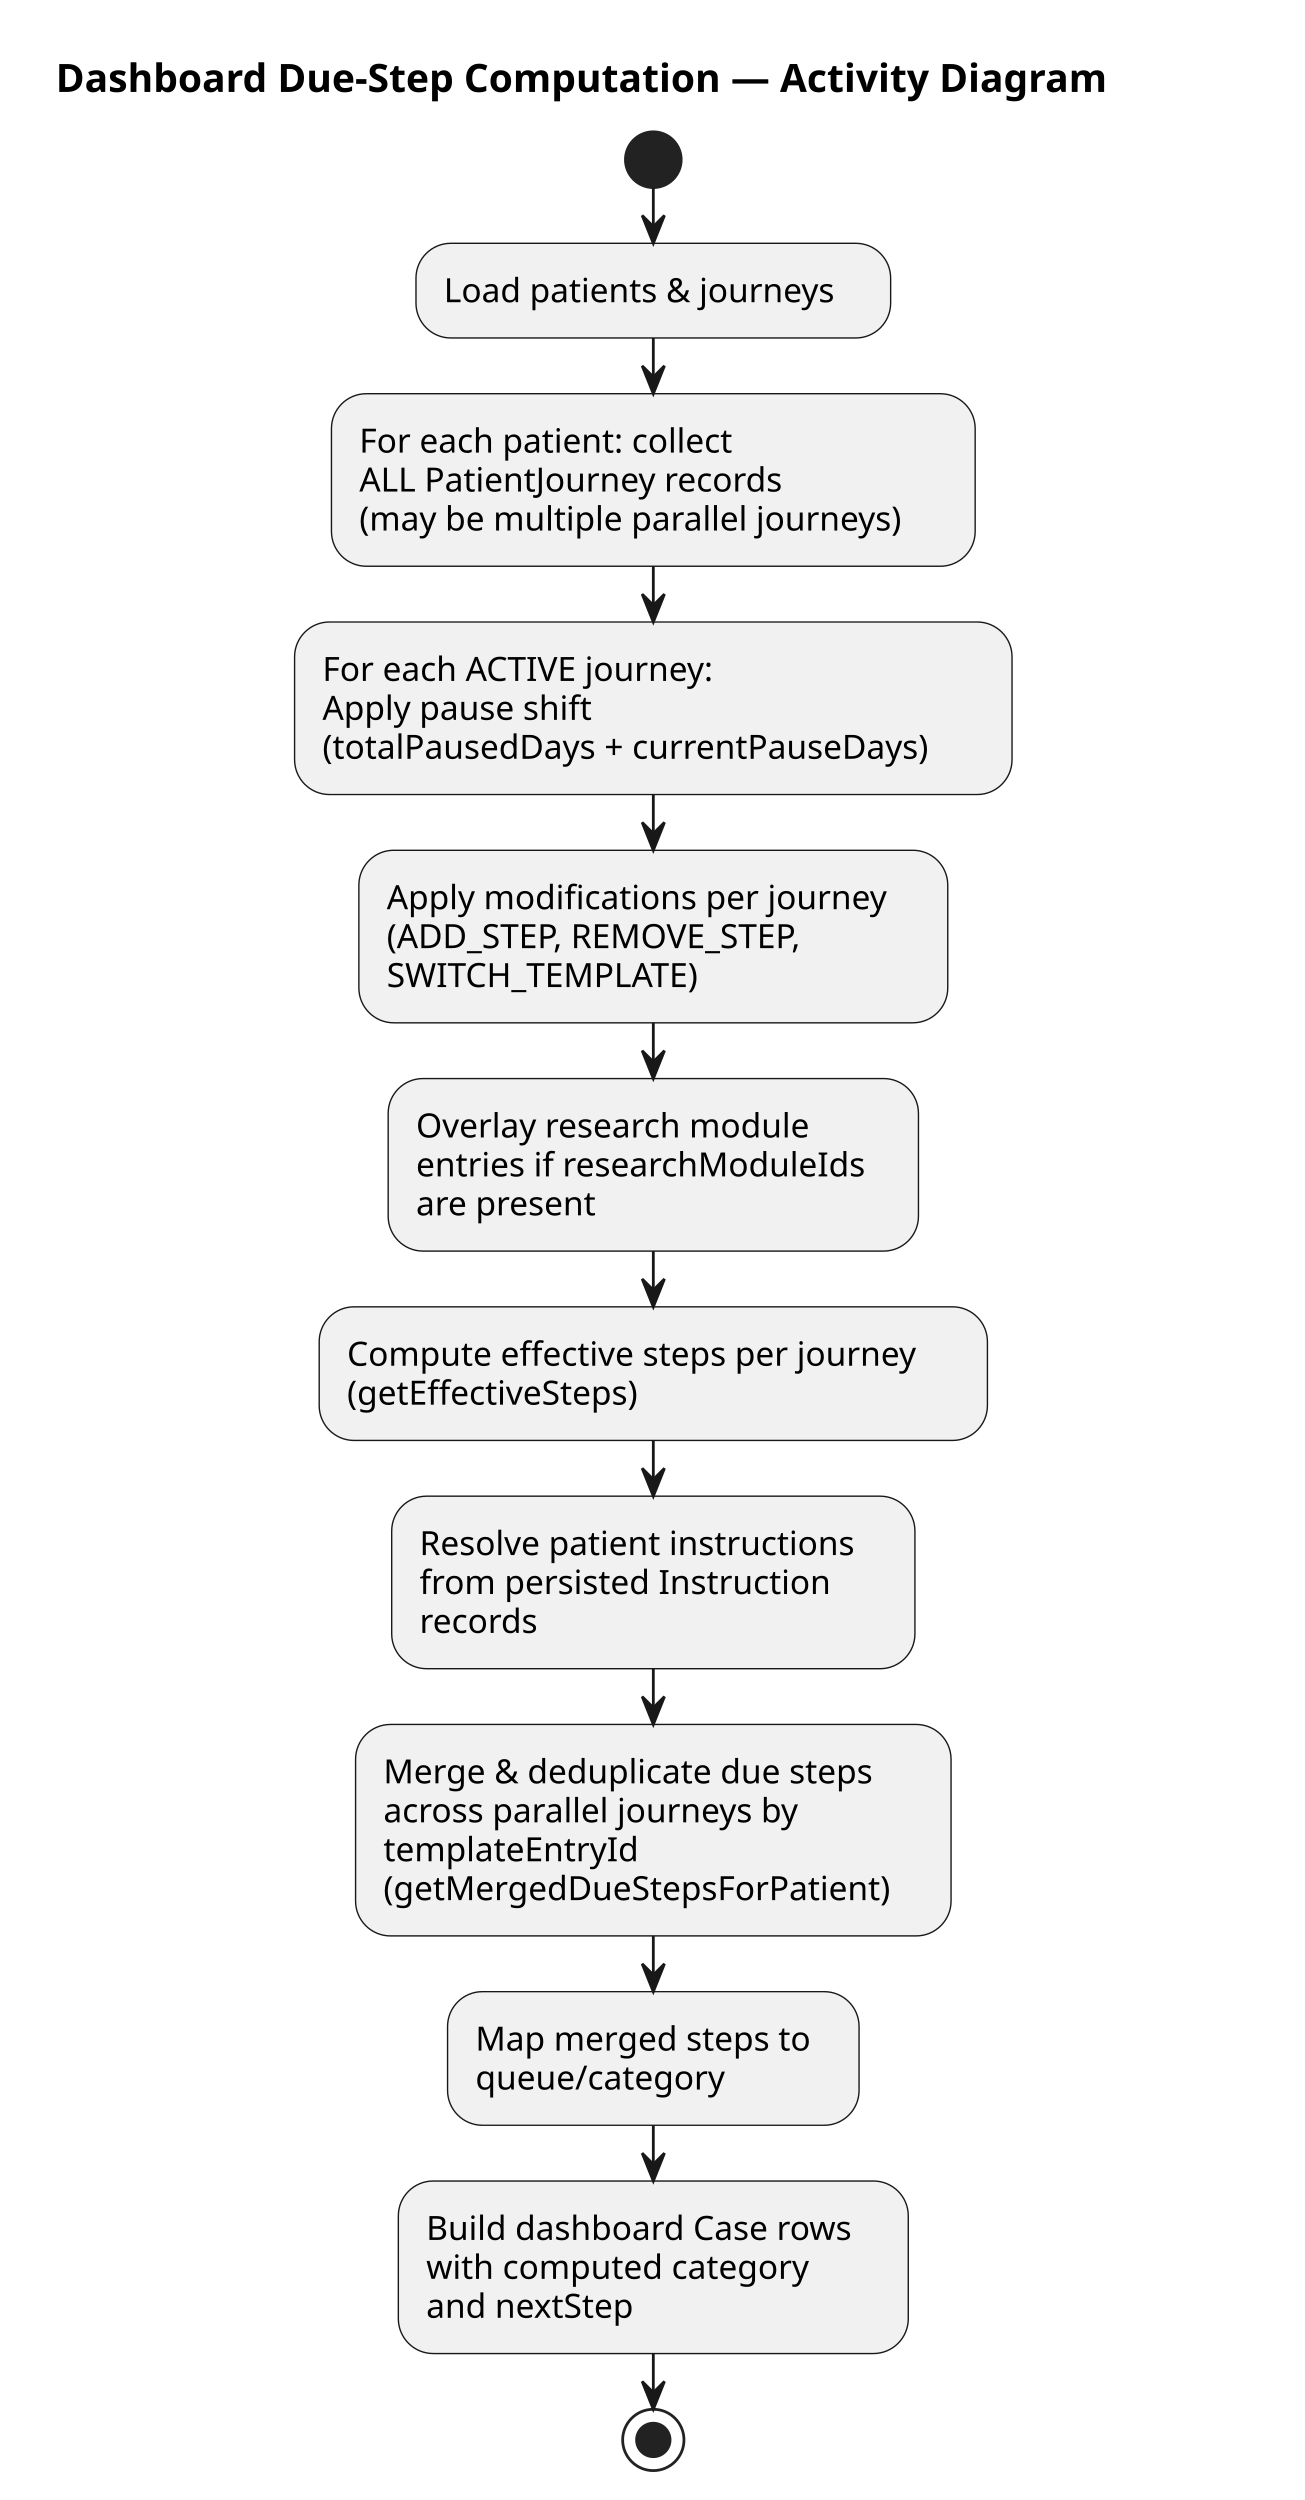
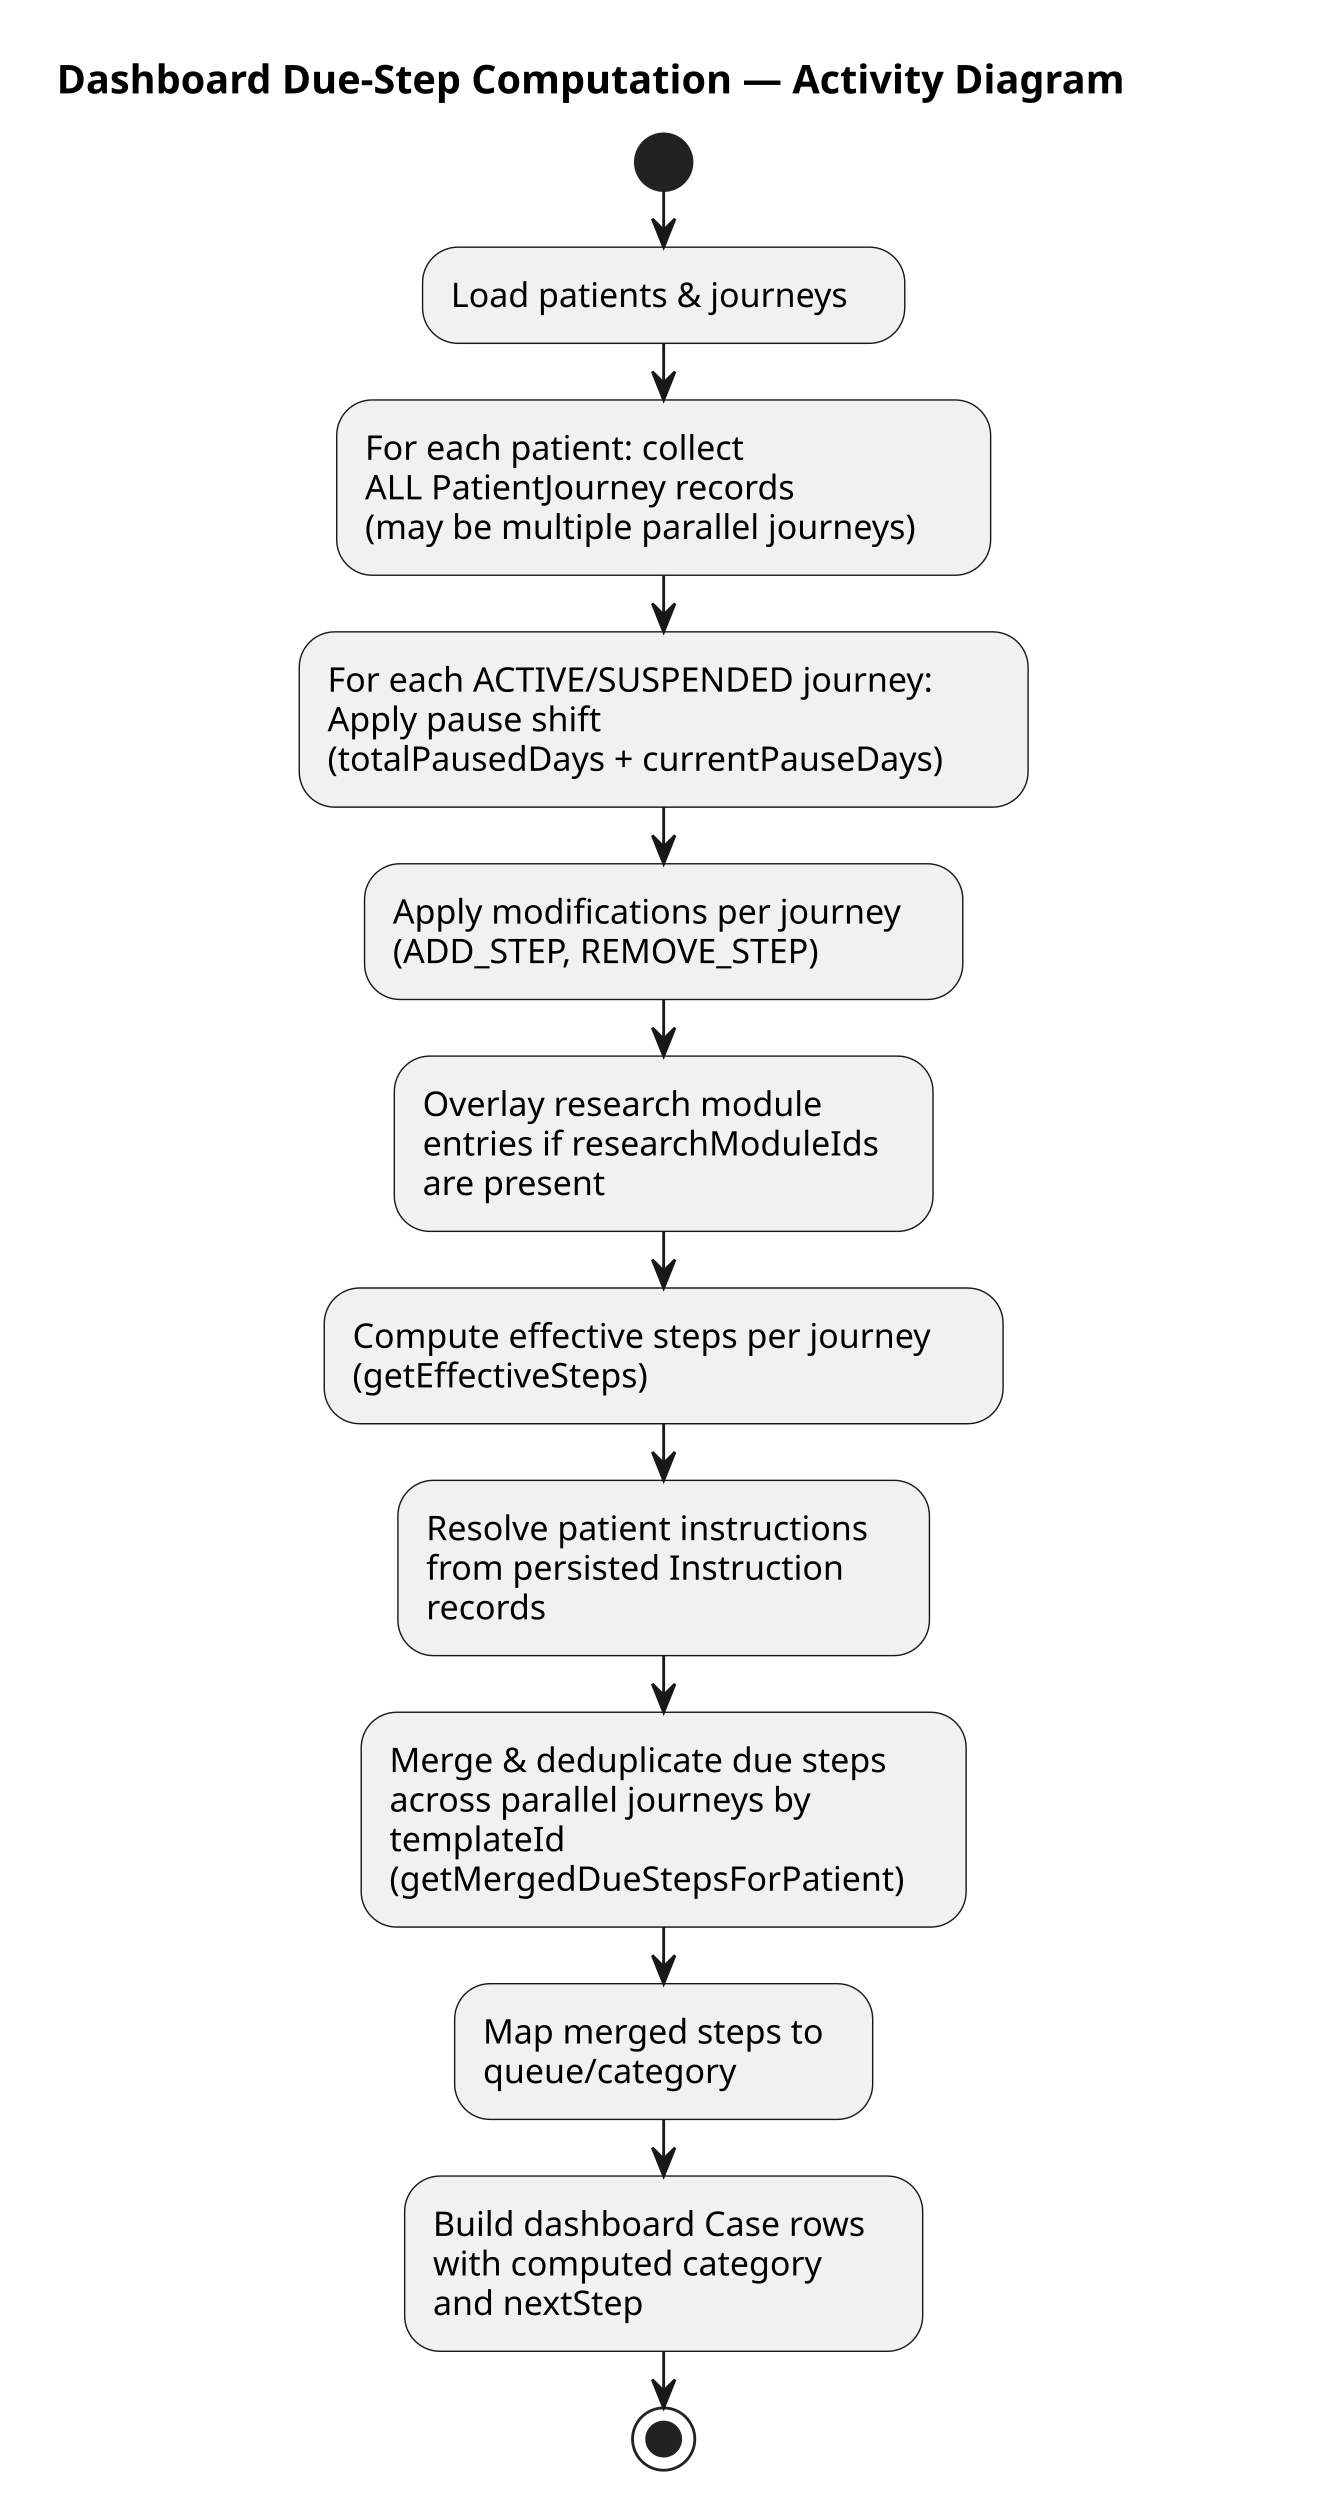
- <svg xmlns="http://www.w3.org/2000/svg" contentStyleType="text/css" data-diagram-type="ACTIVITY" height="897px" preserveAspectRatio="none" style="width:468px;height:897px;background:#FFFFFF;" version="1.1" viewBox="0 0 468 897" width="468px" zoomAndPan="magnify">
+ <svg xmlns="http://www.w3.org/2000/svg" contentStyleType="text/css" data-diagram-type="ACTIVITY" height="883px" preserveAspectRatio="none" style="width:468px;height:883px;background:#FFFFFF;" version="1.1" viewBox="0 0 468 883" width="468px" zoomAndPan="magnify">
  <defs />
  <g>
    <g class="title" data-source-line="1">
      <text fill="#000000" font-family="sans-serif" font-size="14" font-weight="bold" lengthAdjust="spacing" textLength="425.817" x="20" y="32.995">Dashboard Due-Step Computation — Activity Diagram</text>
    </g>
    <ellipse cx="234.409" cy="57.297" fill="#222222" rx="10" ry="10" style="stroke:#222222;stroke-width:1;" />
    <rect fill="#F1F1F1" height="33.969" rx="12.5" ry="12.5" style="stroke:#181818;stroke-width:0.5;" width="170.31" x="149.253" y="87.297" />
    <text fill="#000000" font-family="sans-serif" font-size="12" lengthAdjust="spacing" textLength="150.31" x="159.253" y="108.436">Load patients &amp; journeys</text>
    <rect fill="#F1F1F1" height="61.906" rx="12.5" ry="12.5" style="stroke:#181818;stroke-width:0.5;" width="230.967" x="118.925" y="141.266" />
    <text fill="#000000" font-family="sans-serif" font-size="12" lengthAdjust="spacing" textLength="145.6" x="128.925" y="162.404">For each patient: collect</text>
    <text fill="#000000" font-family="sans-serif" font-size="12" lengthAdjust="spacing" textLength="162.1" x="128.925" y="176.373">ALL PatientJourney records</text>
    <text fill="#000000" font-family="sans-serif" font-size="12" lengthAdjust="spacing" textLength="210.967" x="128.925" y="190.342">(may be multiple parallel journeys)</text>
    <rect fill="#F1F1F1" height="61.906" rx="12.5" ry="12.5" style="stroke:#181818;stroke-width:0.5;" width="257.422" x="105.698" y="223.172" />
-     <text fill="#000000" font-family="sans-serif" font-size="12" lengthAdjust="spacing" textLength="152.156" x="115.698" y="244.31">For each ACTIVE journey:</text>
+     <text fill="#000000" font-family="sans-serif" font-size="12" lengthAdjust="spacing" textLength="230.074" x="115.698" y="244.31">For each ACTIVE/SUSPENDED journey:</text>
    <text fill="#000000" font-family="sans-serif" font-size="12" lengthAdjust="spacing" textLength="103.84" x="115.698" y="258.279">Apply pause shift</text>
    <text fill="#000000" font-family="sans-serif" font-size="12" lengthAdjust="spacing" textLength="237.422" x="115.698" y="272.248">(totalPausedDays + currentPauseDays)</text>
-     <rect fill="#F1F1F1" height="61.906" rx="12.5" ry="12.5" style="stroke:#181818;stroke-width:0.5;" width="211.291" x="128.763" y="305.078" />
+     <rect fill="#F1F1F1" height="47.938" rx="12.5" ry="12.5" style="stroke:#181818;stroke-width:0.5;" width="211.291" x="128.763" y="305.078" />
    <text fill="#000000" font-family="sans-serif" font-size="12" lengthAdjust="spacing" textLength="191.291" x="138.763" y="326.217">Apply modifications per journey</text>
-     <text fill="#000000" font-family="sans-serif" font-size="12" lengthAdjust="spacing" textLength="165.856" x="138.763" y="340.185">(ADD_STEP, REMOVE_STEP,</text>
-     <text fill="#000000" font-family="sans-serif" font-size="12" lengthAdjust="spacing" textLength="120.744" x="138.763" y="354.154">SWITCH_TEMPLATE)</text>
-     <rect fill="#F1F1F1" height="61.906" rx="12.5" ry="12.5" style="stroke:#181818;stroke-width:0.5;" width="190.268" x="139.275" y="386.984" />
-     <text fill="#000000" font-family="sans-serif" font-size="12" lengthAdjust="spacing" textLength="151.693" x="149.275" y="408.123">Overlay research module</text>
-     <text fill="#000000" font-family="sans-serif" font-size="12" lengthAdjust="spacing" textLength="170.268" x="149.275" y="422.092">entries if researchModuleIds</text>
-     <text fill="#000000" font-family="sans-serif" font-size="12" lengthAdjust="spacing" textLength="69.363" x="149.275" y="436.06">are present</text>
-     <rect fill="#F1F1F1" height="47.938" rx="12.5" ry="12.5" style="stroke:#181818;stroke-width:0.5;" width="239.762" x="114.528" y="468.891" />
-     <text fill="#000000" font-family="sans-serif" font-size="12" lengthAdjust="spacing" textLength="219.762" x="124.528" y="490.029">Compute effective steps per journey</text>
-     <text fill="#000000" font-family="sans-serif" font-size="12" lengthAdjust="spacing" textLength="115.178" x="124.528" y="503.998">(getEffectiveSteps)</text>
-     <rect fill="#F1F1F1" height="61.906" rx="12.5" ry="12.5" style="stroke:#181818;stroke-width:0.5;" width="187.736" x="140.541" y="536.828" />
-     <text fill="#000000" font-family="sans-serif" font-size="12" lengthAdjust="spacing" textLength="167.736" x="150.541" y="557.967">Resolve patient instructions</text>
-     <text fill="#000000" font-family="sans-serif" font-size="12" lengthAdjust="spacing" textLength="155.519" x="150.541" y="571.936">from persisted Instruction</text>
-     <text fill="#000000" font-family="sans-serif" font-size="12" lengthAdjust="spacing" textLength="45.059" x="150.541" y="585.904">records</text>
-     <rect fill="#F1F1F1" height="75.875" rx="12.5" ry="12.5" style="stroke:#181818;stroke-width:0.5;" width="213.658" x="127.58" y="618.734" />
-     <text fill="#000000" font-family="sans-serif" font-size="12" lengthAdjust="spacing" textLength="187.647" x="137.58" y="639.873">Merge &amp; deduplicate due steps</text>
-     <text fill="#000000" font-family="sans-serif" font-size="12" lengthAdjust="spacing" textLength="161.092" x="137.58" y="653.842">across parallel journeys by</text>
-     <text fill="#000000" font-family="sans-serif" font-size="12" lengthAdjust="spacing" textLength="97.254" x="137.58" y="667.811">templateEntryId</text>
-     <text fill="#000000" font-family="sans-serif" font-size="12" lengthAdjust="spacing" textLength="193.658" x="137.58" y="681.779">(getMergedDueStepsForPatient)</text>
-     <rect fill="#F1F1F1" height="47.938" rx="12.5" ry="12.5" style="stroke:#181818;stroke-width:0.5;" width="147.647" x="160.585" y="714.609" />
-     <text fill="#000000" font-family="sans-serif" font-size="12" lengthAdjust="spacing" textLength="127.647" x="170.585" y="735.748">Map merged steps to</text>
-     <text fill="#000000" font-family="sans-serif" font-size="12" lengthAdjust="spacing" textLength="94.67" x="170.585" y="749.717">queue/category</text>
-     <rect fill="#F1F1F1" height="61.906" rx="12.5" ry="12.5" style="stroke:#181818;stroke-width:0.5;" width="182.967" x="142.925" y="782.547" />
-     <text fill="#000000" font-family="sans-serif" font-size="12" lengthAdjust="spacing" textLength="162.967" x="152.925" y="803.686">Build dashboard Case rows</text>
-     <text fill="#000000" font-family="sans-serif" font-size="12" lengthAdjust="spacing" textLength="146.678" x="152.925" y="817.654">with computed category</text>
-     <text fill="#000000" font-family="sans-serif" font-size="12" lengthAdjust="spacing" textLength="80.508" x="152.925" y="831.623">and nextStep</text>
-     <ellipse cx="234.409" cy="875.453" fill="none" rx="11" ry="11" style="stroke:#222222;stroke-width:1;" />
-     <ellipse cx="234.409" cy="875.453" fill="#222222" rx="6" ry="6" style="stroke:#222222;stroke-width:1;" />
+     <text fill="#000000" font-family="sans-serif" font-size="12" lengthAdjust="spacing" textLength="166.723" x="138.763" y="340.185">(ADD_STEP, REMOVE_STEP)</text>
+     <rect fill="#F1F1F1" height="61.906" rx="12.5" ry="12.5" style="stroke:#181818;stroke-width:0.5;" width="190.268" x="139.275" y="373.016" />
+     <text fill="#000000" font-family="sans-serif" font-size="12" lengthAdjust="spacing" textLength="151.693" x="149.275" y="394.154">Overlay research module</text>
+     <text fill="#000000" font-family="sans-serif" font-size="12" lengthAdjust="spacing" textLength="170.268" x="149.275" y="408.123">entries if researchModuleIds</text>
+     <text fill="#000000" font-family="sans-serif" font-size="12" lengthAdjust="spacing" textLength="69.363" x="149.275" y="422.092">are present</text>
+     <rect fill="#F1F1F1" height="47.938" rx="12.5" ry="12.5" style="stroke:#181818;stroke-width:0.5;" width="239.762" x="114.528" y="454.922" />
+     <text fill="#000000" font-family="sans-serif" font-size="12" lengthAdjust="spacing" textLength="219.762" x="124.528" y="476.06">Compute effective steps per journey</text>
+     <text fill="#000000" font-family="sans-serif" font-size="12" lengthAdjust="spacing" textLength="115.178" x="124.528" y="490.029">(getEffectiveSteps)</text>
+     <rect fill="#F1F1F1" height="61.906" rx="12.5" ry="12.5" style="stroke:#181818;stroke-width:0.5;" width="187.736" x="140.541" y="522.859" />
+     <text fill="#000000" font-family="sans-serif" font-size="12" lengthAdjust="spacing" textLength="167.736" x="150.541" y="543.998">Resolve patient instructions</text>
+     <text fill="#000000" font-family="sans-serif" font-size="12" lengthAdjust="spacing" textLength="155.519" x="150.541" y="557.967">from persisted Instruction</text>
+     <text fill="#000000" font-family="sans-serif" font-size="12" lengthAdjust="spacing" textLength="45.059" x="150.541" y="571.936">records</text>
+     <rect fill="#F1F1F1" height="75.875" rx="12.5" ry="12.5" style="stroke:#181818;stroke-width:0.5;" width="213.658" x="127.58" y="604.766" />
+     <text fill="#000000" font-family="sans-serif" font-size="12" lengthAdjust="spacing" textLength="187.647" x="137.58" y="625.904">Merge &amp; deduplicate due steps</text>
+     <text fill="#000000" font-family="sans-serif" font-size="12" lengthAdjust="spacing" textLength="161.092" x="137.58" y="639.873">across parallel journeys by</text>
+     <text fill="#000000" font-family="sans-serif" font-size="12" lengthAdjust="spacing" textLength="65.326" x="137.58" y="653.842">templateId</text>
+     <text fill="#000000" font-family="sans-serif" font-size="12" lengthAdjust="spacing" textLength="193.658" x="137.58" y="667.811">(getMergedDueStepsForPatient)</text>
+     <rect fill="#F1F1F1" height="47.938" rx="12.5" ry="12.5" style="stroke:#181818;stroke-width:0.5;" width="147.647" x="160.585" y="700.641" />
+     <text fill="#000000" font-family="sans-serif" font-size="12" lengthAdjust="spacing" textLength="127.647" x="170.585" y="721.779">Map merged steps to</text>
+     <text fill="#000000" font-family="sans-serif" font-size="12" lengthAdjust="spacing" textLength="94.67" x="170.585" y="735.748">queue/category</text>
+     <rect fill="#F1F1F1" height="61.906" rx="12.5" ry="12.5" style="stroke:#181818;stroke-width:0.5;" width="182.967" x="142.925" y="768.578" />
+     <text fill="#000000" font-family="sans-serif" font-size="12" lengthAdjust="spacing" textLength="162.967" x="152.925" y="789.717">Build dashboard Case rows</text>
+     <text fill="#000000" font-family="sans-serif" font-size="12" lengthAdjust="spacing" textLength="146.678" x="152.925" y="803.686">with computed category</text>
+     <text fill="#000000" font-family="sans-serif" font-size="12" lengthAdjust="spacing" textLength="80.508" x="152.925" y="817.654">and nextStep</text>
+     <ellipse cx="234.409" cy="861.484" fill="none" rx="11" ry="11" style="stroke:#222222;stroke-width:1;" />
+     <ellipse cx="234.409" cy="861.484" fill="#222222" rx="6" ry="6" style="stroke:#222222;stroke-width:1;" />
    <line style="stroke:#181818;stroke-width:1;" x1="234.409" x2="234.409" y1="67.297" y2="87.297" />
    <polygon fill="#181818" points="230.409,77.297,234.409,87.297,238.409,77.297,234.409,81.297" style="stroke:#181818;stroke-width:1;" />
    <line style="stroke:#181818;stroke-width:1;" x1="234.409" x2="234.409" y1="121.266" y2="141.266" />
    <polygon fill="#181818" points="230.409,131.266,234.409,141.266,238.409,131.266,234.409,135.266" style="stroke:#181818;stroke-width:1;" />
    <line style="stroke:#181818;stroke-width:1;" x1="234.409" x2="234.409" y1="203.172" y2="223.172" />
    <polygon fill="#181818" points="230.409,213.172,234.409,223.172,238.409,213.172,234.409,217.172" style="stroke:#181818;stroke-width:1;" />
    <line style="stroke:#181818;stroke-width:1;" x1="234.409" x2="234.409" y1="285.078" y2="305.078" />
    <polygon fill="#181818" points="230.409,295.078,234.409,305.078,238.409,295.078,234.409,299.078" style="stroke:#181818;stroke-width:1;" />
-     <line style="stroke:#181818;stroke-width:1;" x1="234.409" x2="234.409" y1="366.984" y2="386.984" />
-     <polygon fill="#181818" points="230.409,376.984,234.409,386.984,238.409,376.984,234.409,380.984" style="stroke:#181818;stroke-width:1;" />
-     <line style="stroke:#181818;stroke-width:1;" x1="234.409" x2="234.409" y1="448.891" y2="468.891" />
-     <polygon fill="#181818" points="230.409,458.891,234.409,468.891,238.409,458.891,234.409,462.891" style="stroke:#181818;stroke-width:1;" />
-     <line style="stroke:#181818;stroke-width:1;" x1="234.409" x2="234.409" y1="516.828" y2="536.828" />
-     <polygon fill="#181818" points="230.409,526.828,234.409,536.828,238.409,526.828,234.409,530.828" style="stroke:#181818;stroke-width:1;" />
-     <line style="stroke:#181818;stroke-width:1;" x1="234.409" x2="234.409" y1="598.734" y2="618.734" />
-     <polygon fill="#181818" points="230.409,608.734,234.409,618.734,238.409,608.734,234.409,612.734" style="stroke:#181818;stroke-width:1;" />
-     <line style="stroke:#181818;stroke-width:1;" x1="234.409" x2="234.409" y1="694.609" y2="714.609" />
-     <polygon fill="#181818" points="230.409,704.609,234.409,714.609,238.409,704.609,234.409,708.609" style="stroke:#181818;stroke-width:1;" />
-     <line style="stroke:#181818;stroke-width:1;" x1="234.409" x2="234.409" y1="762.547" y2="782.547" />
-     <polygon fill="#181818" points="230.409,772.547,234.409,782.547,238.409,772.547,234.409,776.547" style="stroke:#181818;stroke-width:1;" />
-     <line style="stroke:#181818;stroke-width:1;" x1="234.409" x2="234.409" y1="844.453" y2="864.453" />
-     <polygon fill="#181818" points="230.409,854.453,234.409,864.453,238.409,854.453,234.409,858.453" style="stroke:#181818;stroke-width:1;" />
+     <line style="stroke:#181818;stroke-width:1;" x1="234.409" x2="234.409" y1="353.016" y2="373.016" />
+     <polygon fill="#181818" points="230.409,363.016,234.409,373.016,238.409,363.016,234.409,367.016" style="stroke:#181818;stroke-width:1;" />
+     <line style="stroke:#181818;stroke-width:1;" x1="234.409" x2="234.409" y1="434.922" y2="454.922" />
+     <polygon fill="#181818" points="230.409,444.922,234.409,454.922,238.409,444.922,234.409,448.922" style="stroke:#181818;stroke-width:1;" />
+     <line style="stroke:#181818;stroke-width:1;" x1="234.409" x2="234.409" y1="502.859" y2="522.859" />
+     <polygon fill="#181818" points="230.409,512.859,234.409,522.859,238.409,512.859,234.409,516.859" style="stroke:#181818;stroke-width:1;" />
+     <line style="stroke:#181818;stroke-width:1;" x1="234.409" x2="234.409" y1="584.766" y2="604.766" />
+     <polygon fill="#181818" points="230.409,594.766,234.409,604.766,238.409,594.766,234.409,598.766" style="stroke:#181818;stroke-width:1;" />
+     <line style="stroke:#181818;stroke-width:1;" x1="234.409" x2="234.409" y1="680.641" y2="700.641" />
+     <polygon fill="#181818" points="230.409,690.641,234.409,700.641,238.409,690.641,234.409,694.641" style="stroke:#181818;stroke-width:1;" />
+     <line style="stroke:#181818;stroke-width:1;" x1="234.409" x2="234.409" y1="748.578" y2="768.578" />
+     <polygon fill="#181818" points="230.409,758.578,234.409,768.578,238.409,758.578,234.409,762.578" style="stroke:#181818;stroke-width:1;" />
+     <line style="stroke:#181818;stroke-width:1;" x1="234.409" x2="234.409" y1="830.484" y2="850.484" />
+     <polygon fill="#181818" points="230.409,840.484,234.409,850.484,238.409,840.484,234.409,844.484" style="stroke:#181818;stroke-width:1;" />
  </g>
</svg>
